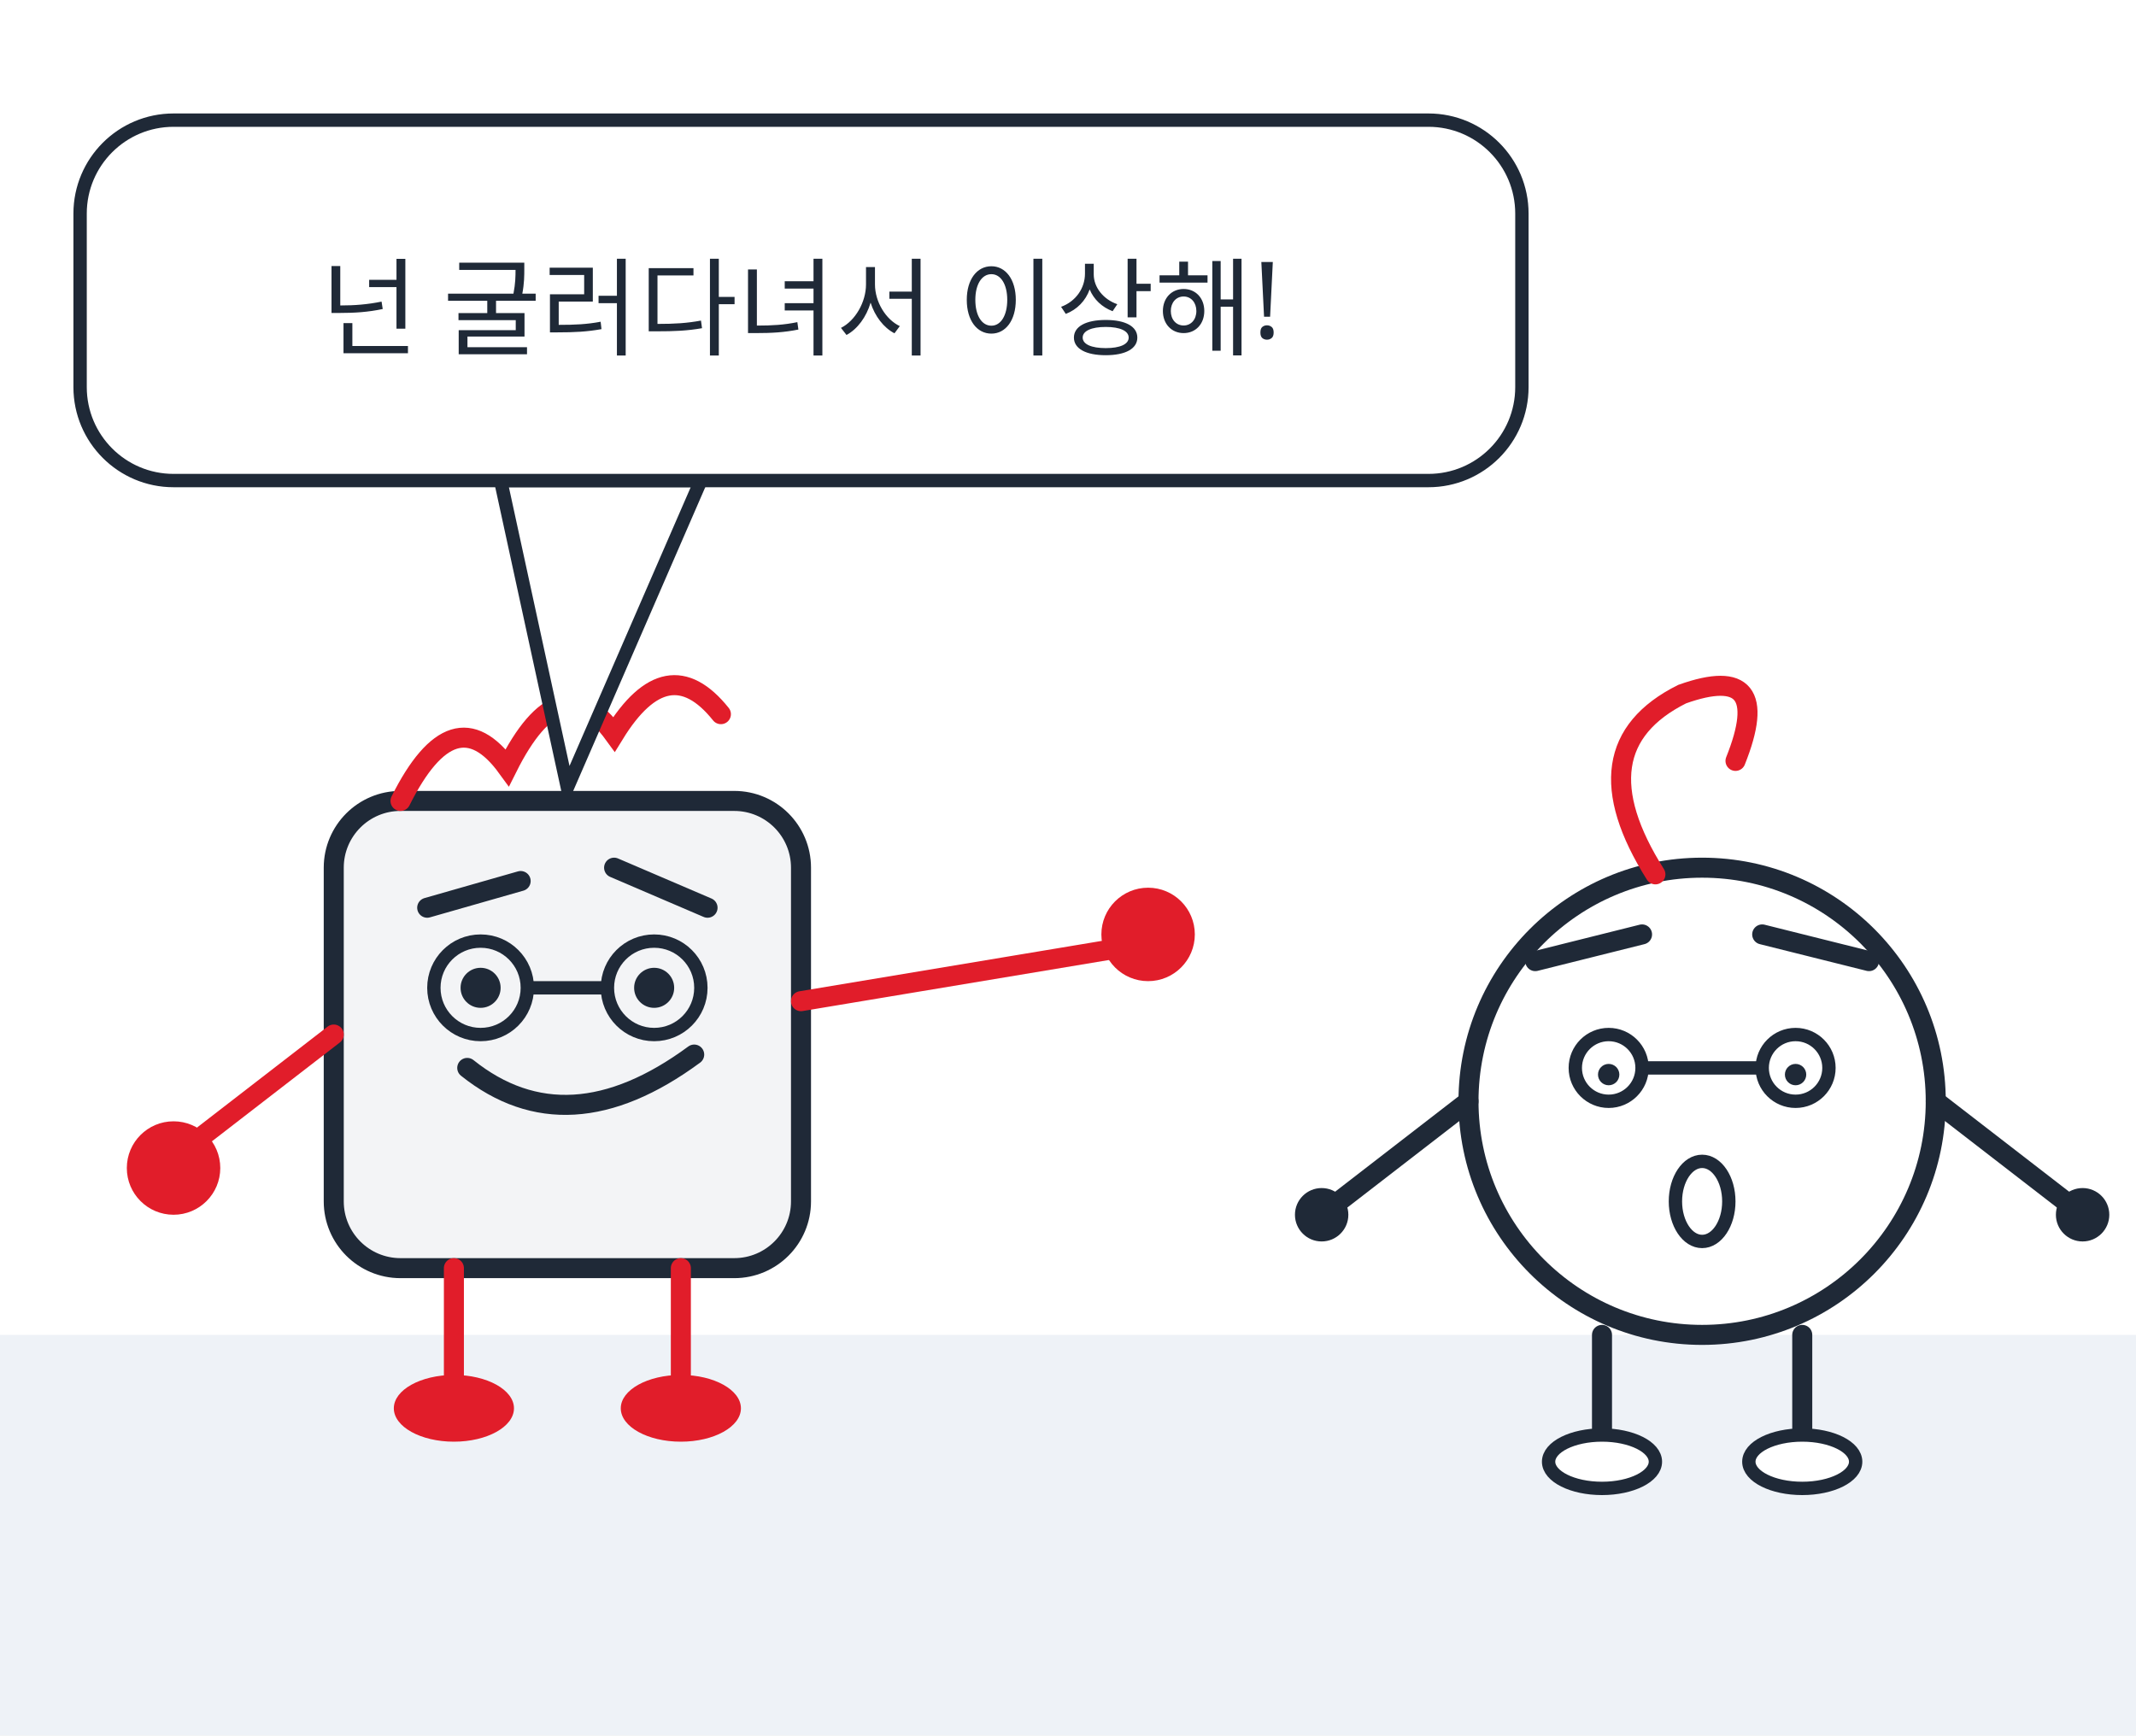
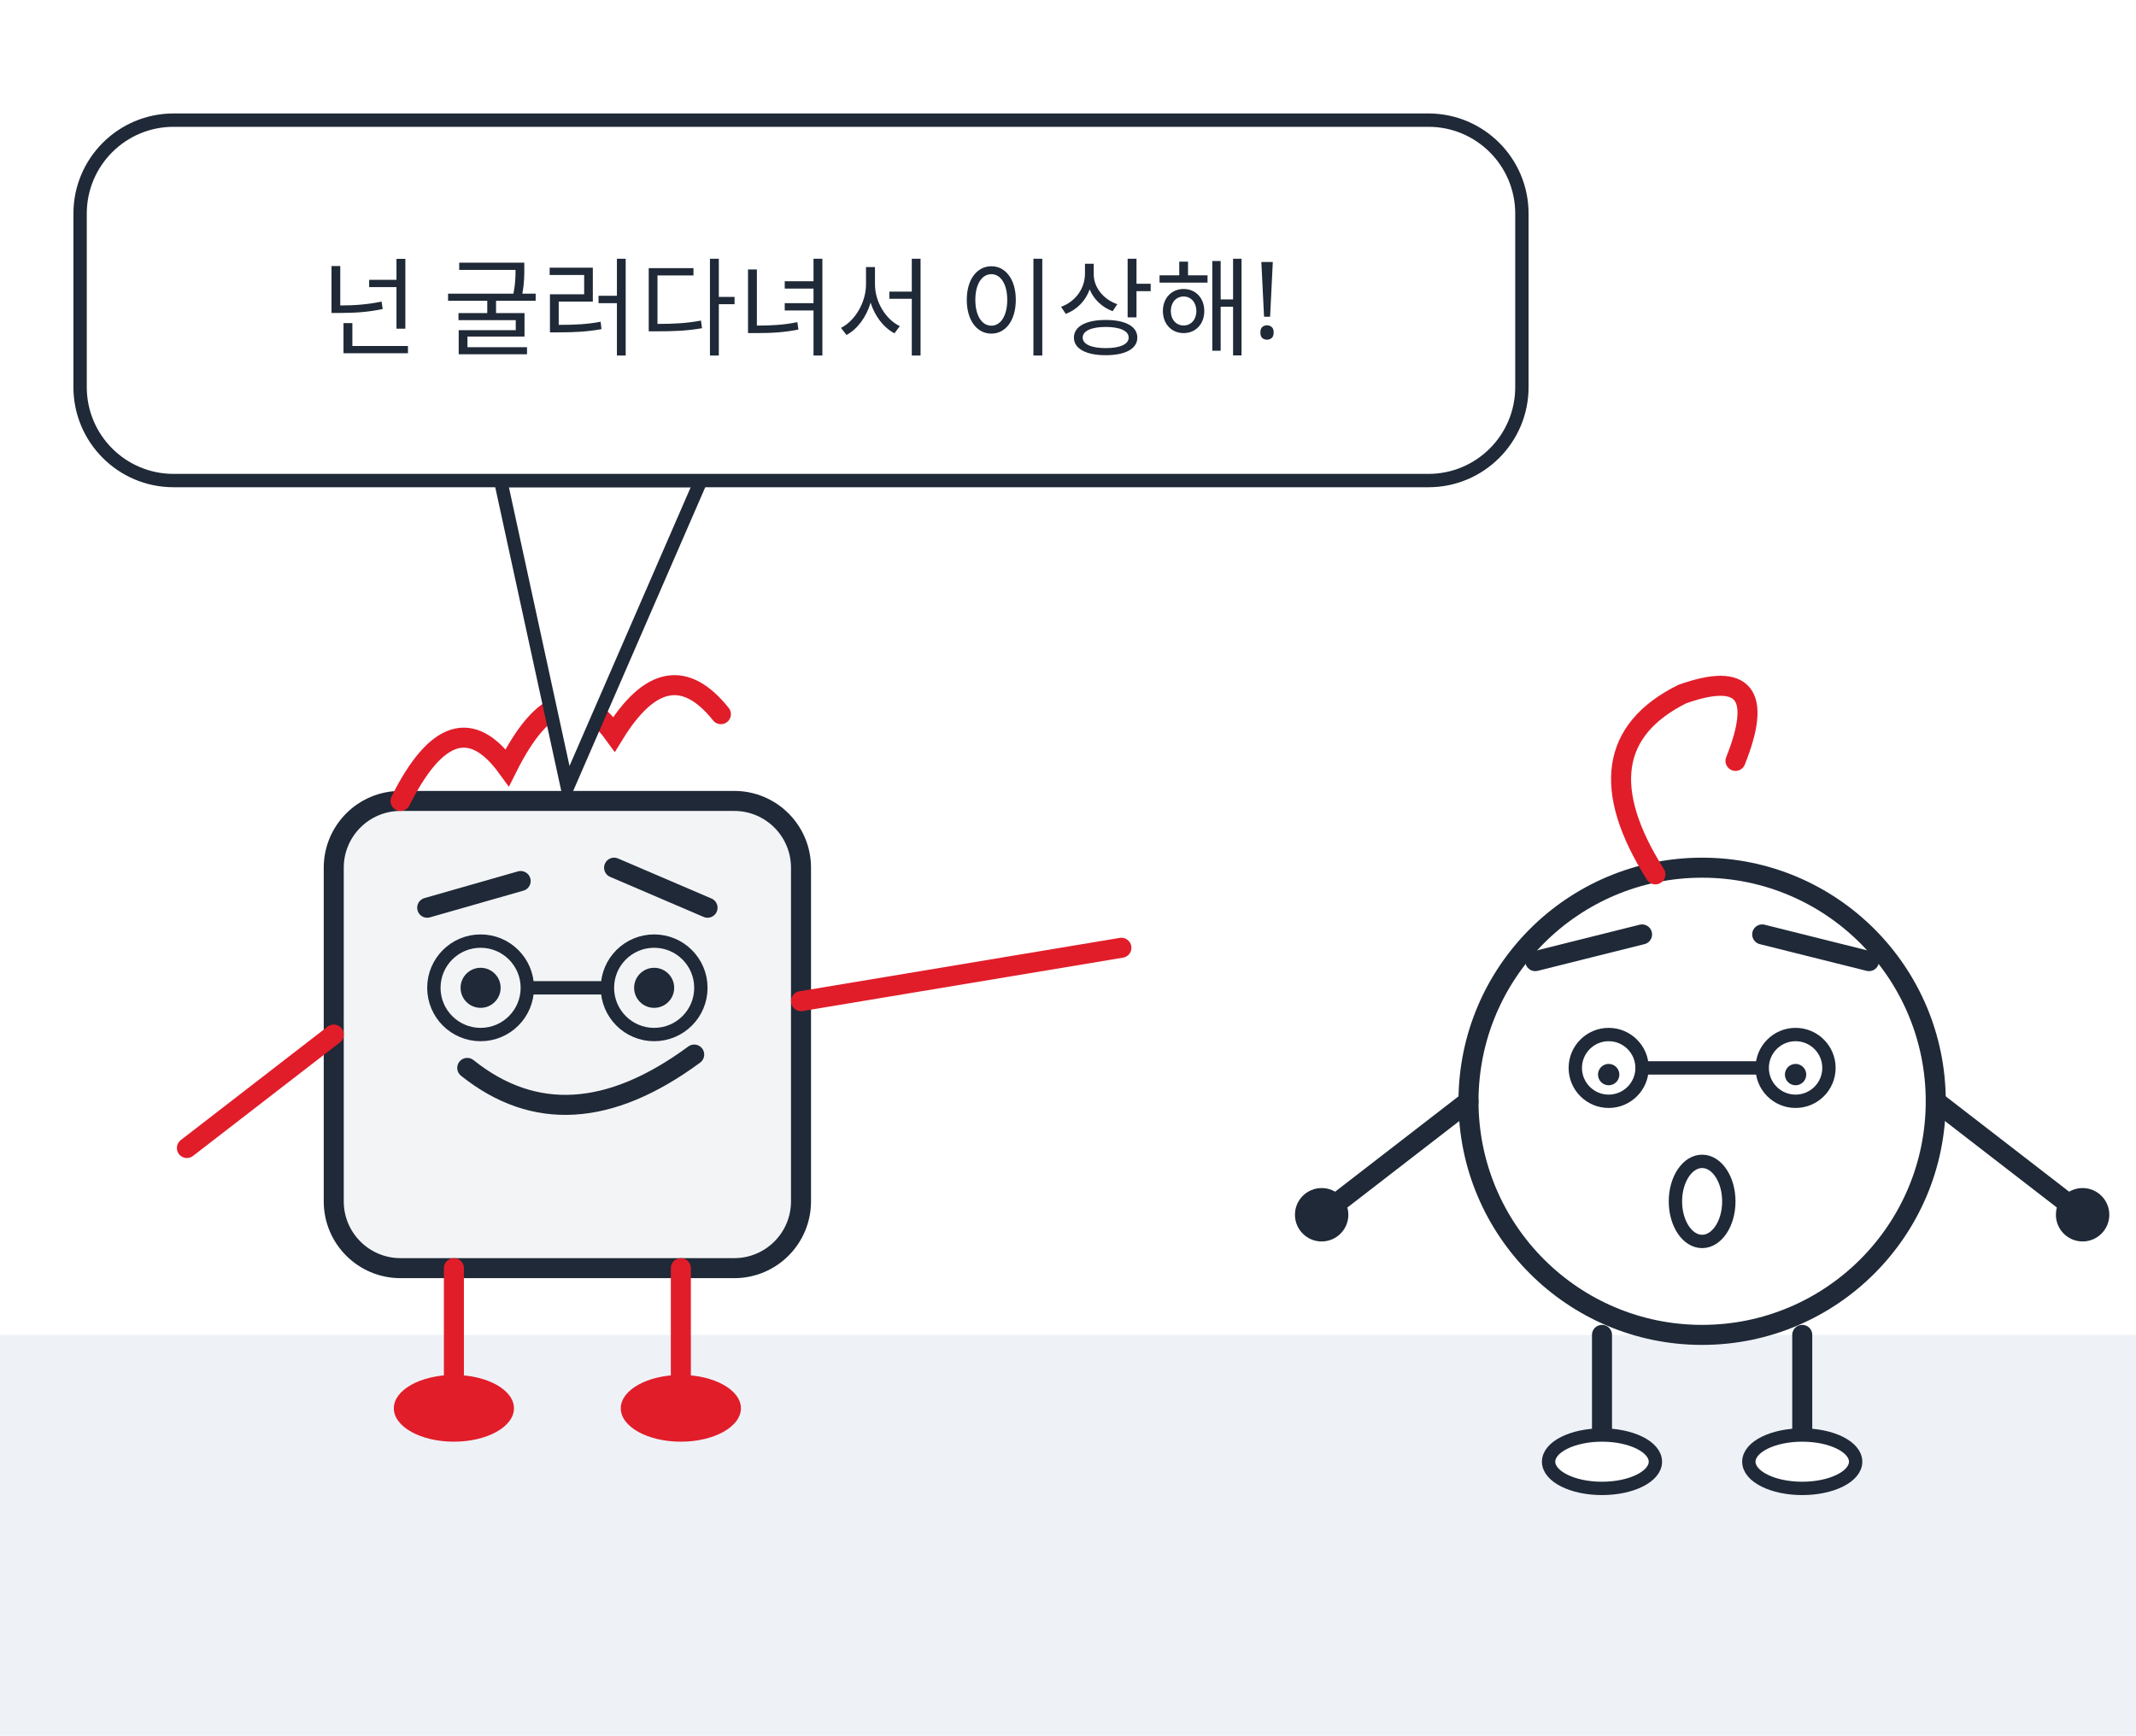
<svg xmlns="http://www.w3.org/2000/svg" viewBox="0 0 320 260" role="img" aria-label="네모가 동그라미의 생김새를 놀리고 동그라미의 표정이 굳는 장면">
  <rect width="320" height="260" fill="#ffffff" />
  <rect y="200" width="320" height="60" fill="#eef2f7" />
  <g>
    <rect x="50" y="120" width="70" height="70" rx="10" fill="#f3f4f6" stroke="#1f2937" stroke-width="3" />
    <path d="M 60,120 q8 -16 16 -5 q8 -16 16 -5 q8 -13 16 -3" fill="none" stroke="#e11d2a" stroke-width="3" stroke-linecap="round" />
    <g fill="none" stroke="#1f2937" stroke-width="2">
      <circle cx="72" cy="148" r="7" />
      <circle cx="98" cy="148" r="7" />
      <path d="M 79,148 h12" />
    </g>
    <circle cx="72" cy="148" r="3" fill="#1f2937" />
    <circle cx="98" cy="148" r="3" fill="#1f2937" />
    <line x1="64" y1="136" x2="78" y2="132" stroke="#1f2937" stroke-width="3" stroke-linecap="round" />
    <line x1="92" y1="130" x2="106" y2="136" stroke="#1f2937" stroke-width="3" stroke-linecap="round" />
    <path d="M70,160 Q85,172 104,158" stroke="#1f2937" stroke-width="3" fill="none" stroke-linecap="round" />
    <line x1="50" y1="155" x2="28" y2="172" stroke="#e11d2a" stroke-width="3" stroke-linecap="round" />
-     <circle cx="26" cy="175" r="7" fill="#e11d2a" />
    <line x1="120" y1="150" x2="168" y2="142" stroke="#e11d2a" stroke-width="3" stroke-linecap="round" />
-     <circle cx="172" cy="140" r="7" fill="#e11d2a" />
    <line x1="68" y1="190" x2="68" y2="208" stroke="#e11d2a" stroke-width="3" stroke-linecap="round" />
    <line x1="102" y1="190" x2="102" y2="208" stroke="#e11d2a" stroke-width="3" stroke-linecap="round" />
    <ellipse cx="68" cy="211" rx="9" ry="5" fill="#e11d2a" />
    <ellipse cx="102" cy="211" rx="9" ry="5" fill="#e11d2a" />
  </g>
  <g>
    <circle cx="255" cy="165" r="35" fill="#ffffff" stroke="#1f2937" stroke-width="3" />
    <path d="M248,131 Q236,112 252,104 Q266,99 260,114" fill="none" stroke="#e11d2a" stroke-width="3" stroke-linecap="round" />
    <circle cx="241" cy="160" r="5" fill="#ffffff" stroke="#1f2937" stroke-width="2" />
    <circle cx="241" cy="161" r="1.6" fill="#1f2937" />
    <circle cx="269" cy="160" r="5" fill="#ffffff" stroke="#1f2937" stroke-width="2" />
    <circle cx="269" cy="161" r="1.6" fill="#1f2937" />
    <path d="M 246,160 h18" fill="none" stroke="#1f2937" stroke-width="2" />
    <line x1="230" y1="144" x2="246" y2="140" stroke="#1f2937" stroke-width="3" stroke-linecap="round" />
    <line x1="264" y1="140" x2="280" y2="144" stroke="#1f2937" stroke-width="3" stroke-linecap="round" />
    <ellipse cx="255" cy="180" rx="4" ry="6" fill="#ffffff" stroke="#1f2937" stroke-width="2" />
    <line x1="220" y1="165" x2="198" y2="182" stroke="#1f2937" stroke-width="3" stroke-linecap="round" />
    <line x1="290" y1="165" x2="312" y2="182" stroke="#1f2937" stroke-width="3" stroke-linecap="round" />
    <circle cx="198" cy="182" r="4" fill="#1f2937" />
    <circle cx="312" cy="182" r="4" fill="#1f2937" />
    <line x1="240" y1="200" x2="240" y2="216" stroke="#1f2937" stroke-width="3" stroke-linecap="round" />
    <line x1="270" y1="200" x2="270" y2="216" stroke="#1f2937" stroke-width="3" stroke-linecap="round" />
    <ellipse cx="240" cy="219" rx="8" ry="4" fill="#ffffff" stroke="#1f2937" stroke-width="2" />
    <ellipse cx="270" cy="219" rx="8" ry="4" fill="#ffffff" stroke="#1f2937" stroke-width="2" />
  </g>
  <polygon points="75,72 105,72 85,118" fill="#ffffff" stroke="#1f2937" stroke-width="2" />
  <rect x="12" y="18" width="216" height="54" rx="14" fill="#ffffff" stroke="#1f2937" stroke-width="2" />
  <text x="120" y="52" text-anchor="middle" font-family="'Pretendard', sans-serif" font-size="16" fill="#1f2937">넌 굴러다녀서 이상해!</text>
</svg>
